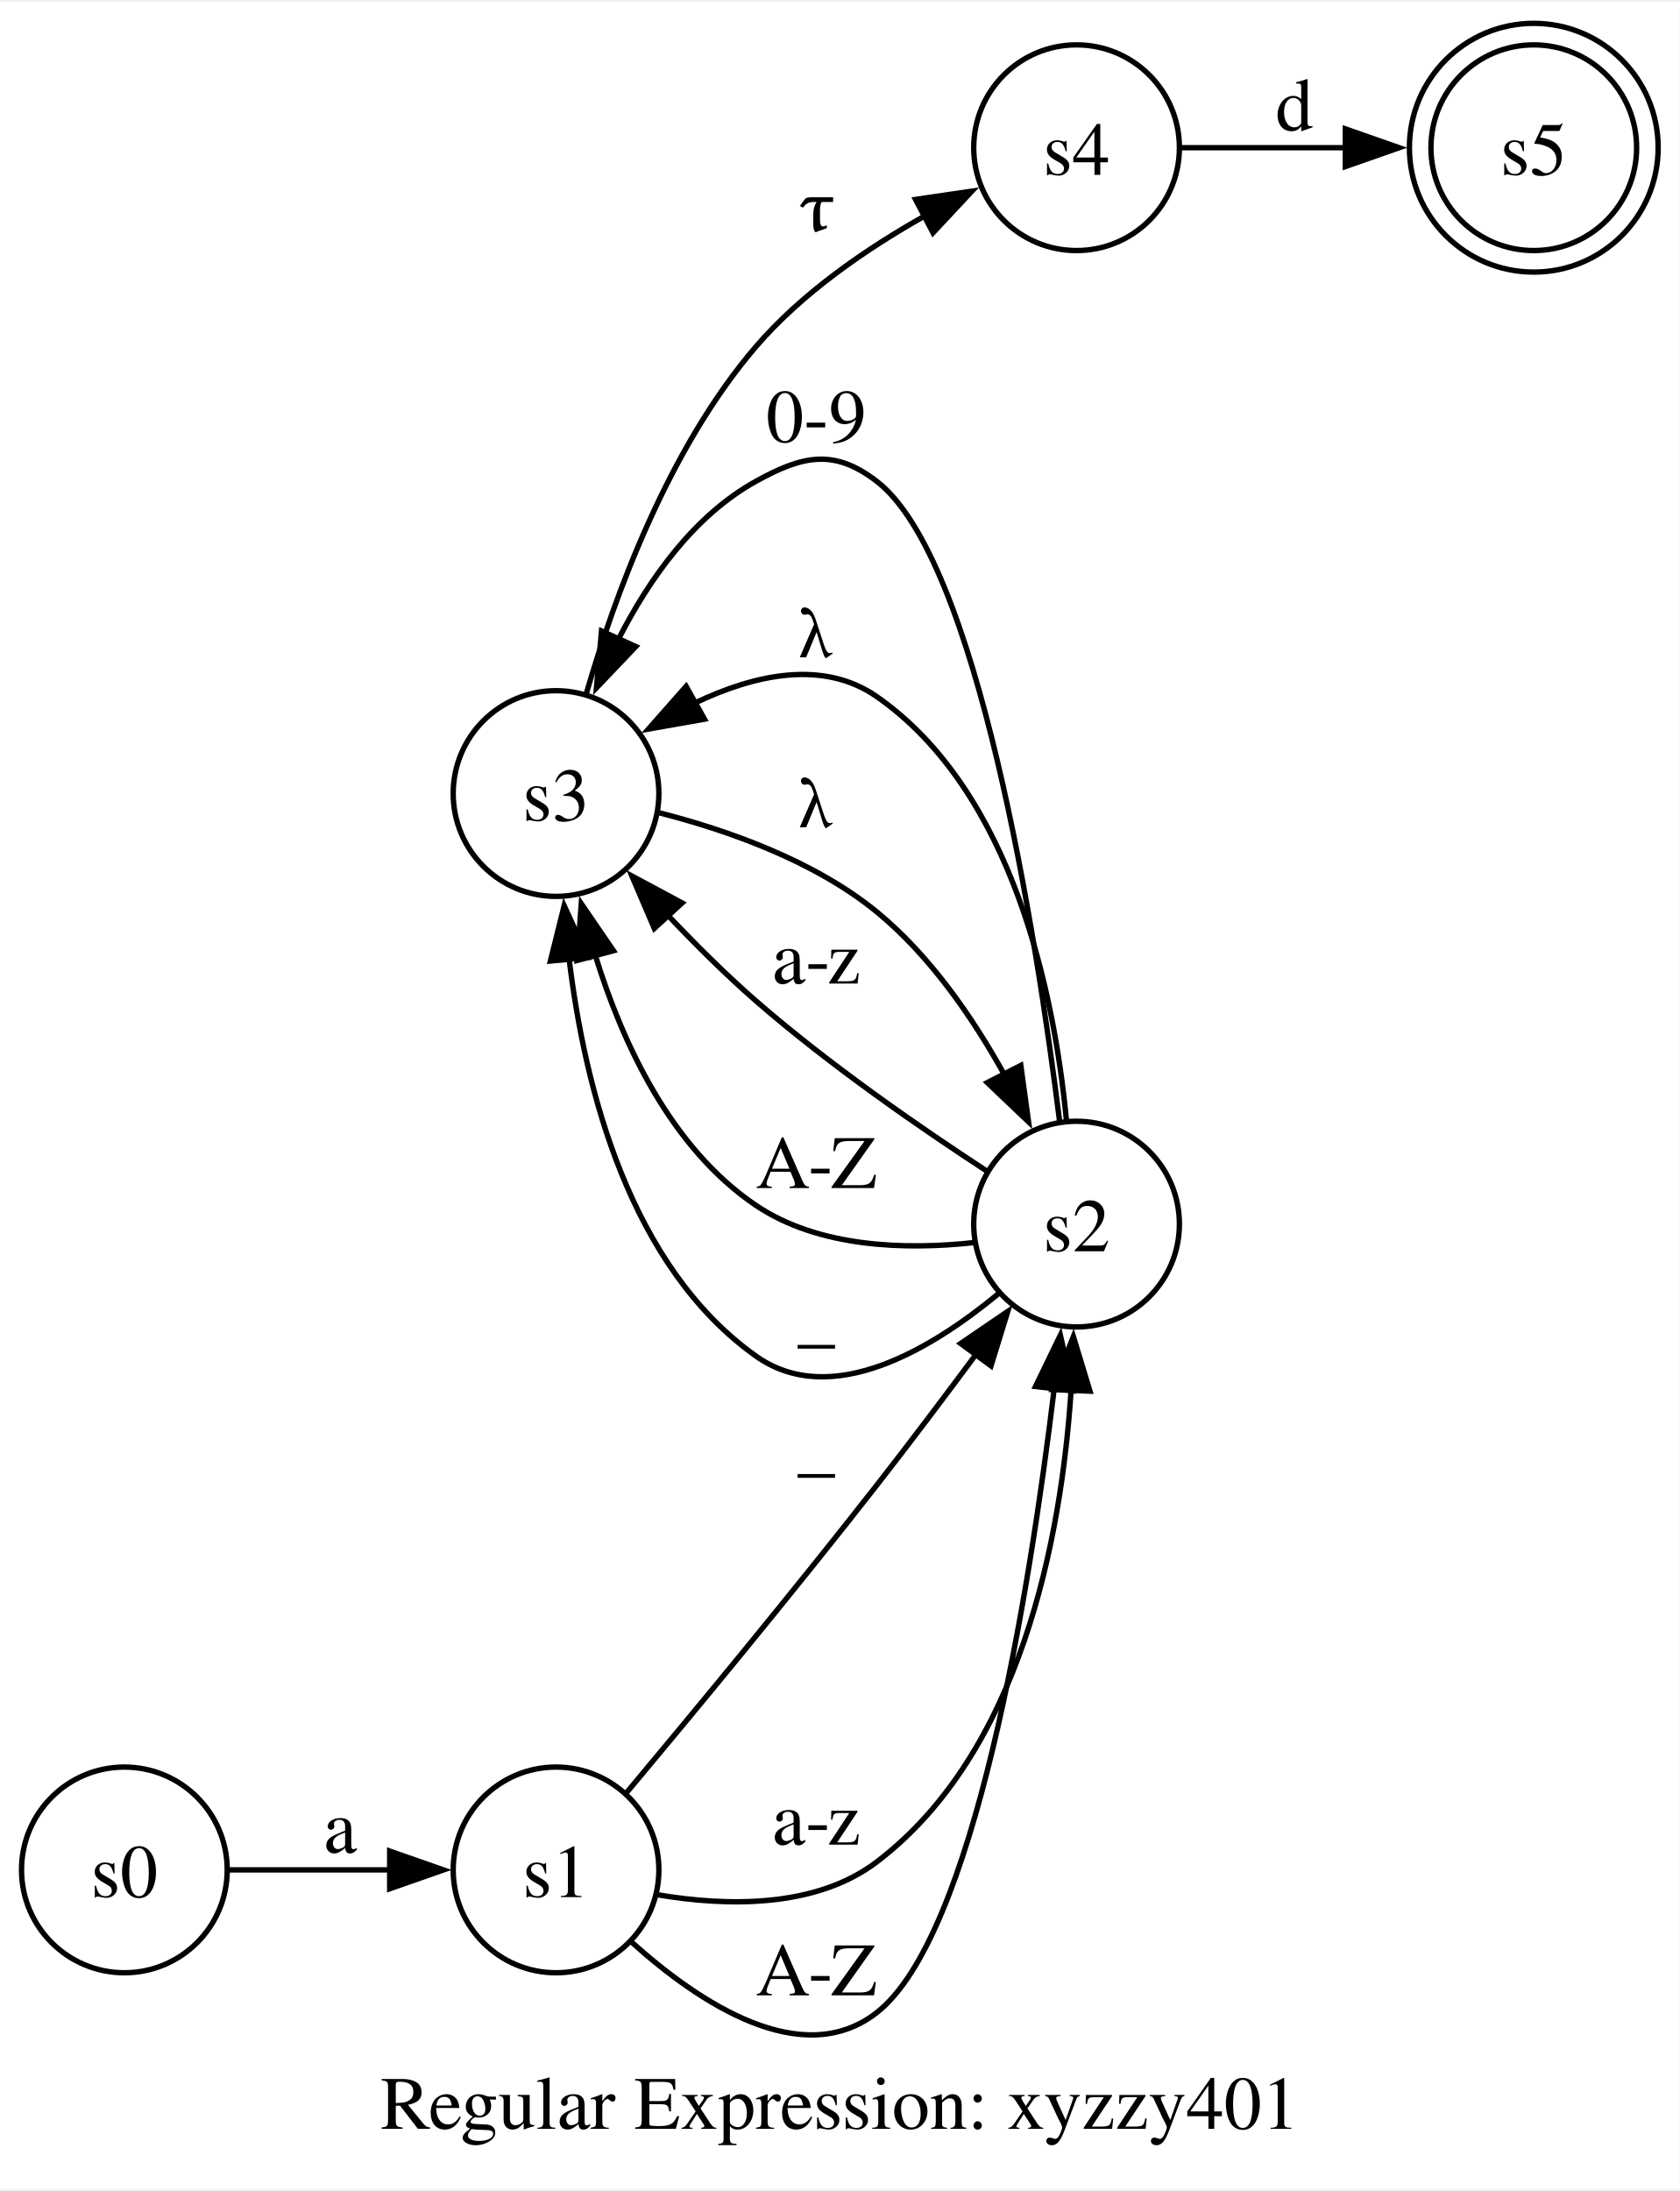
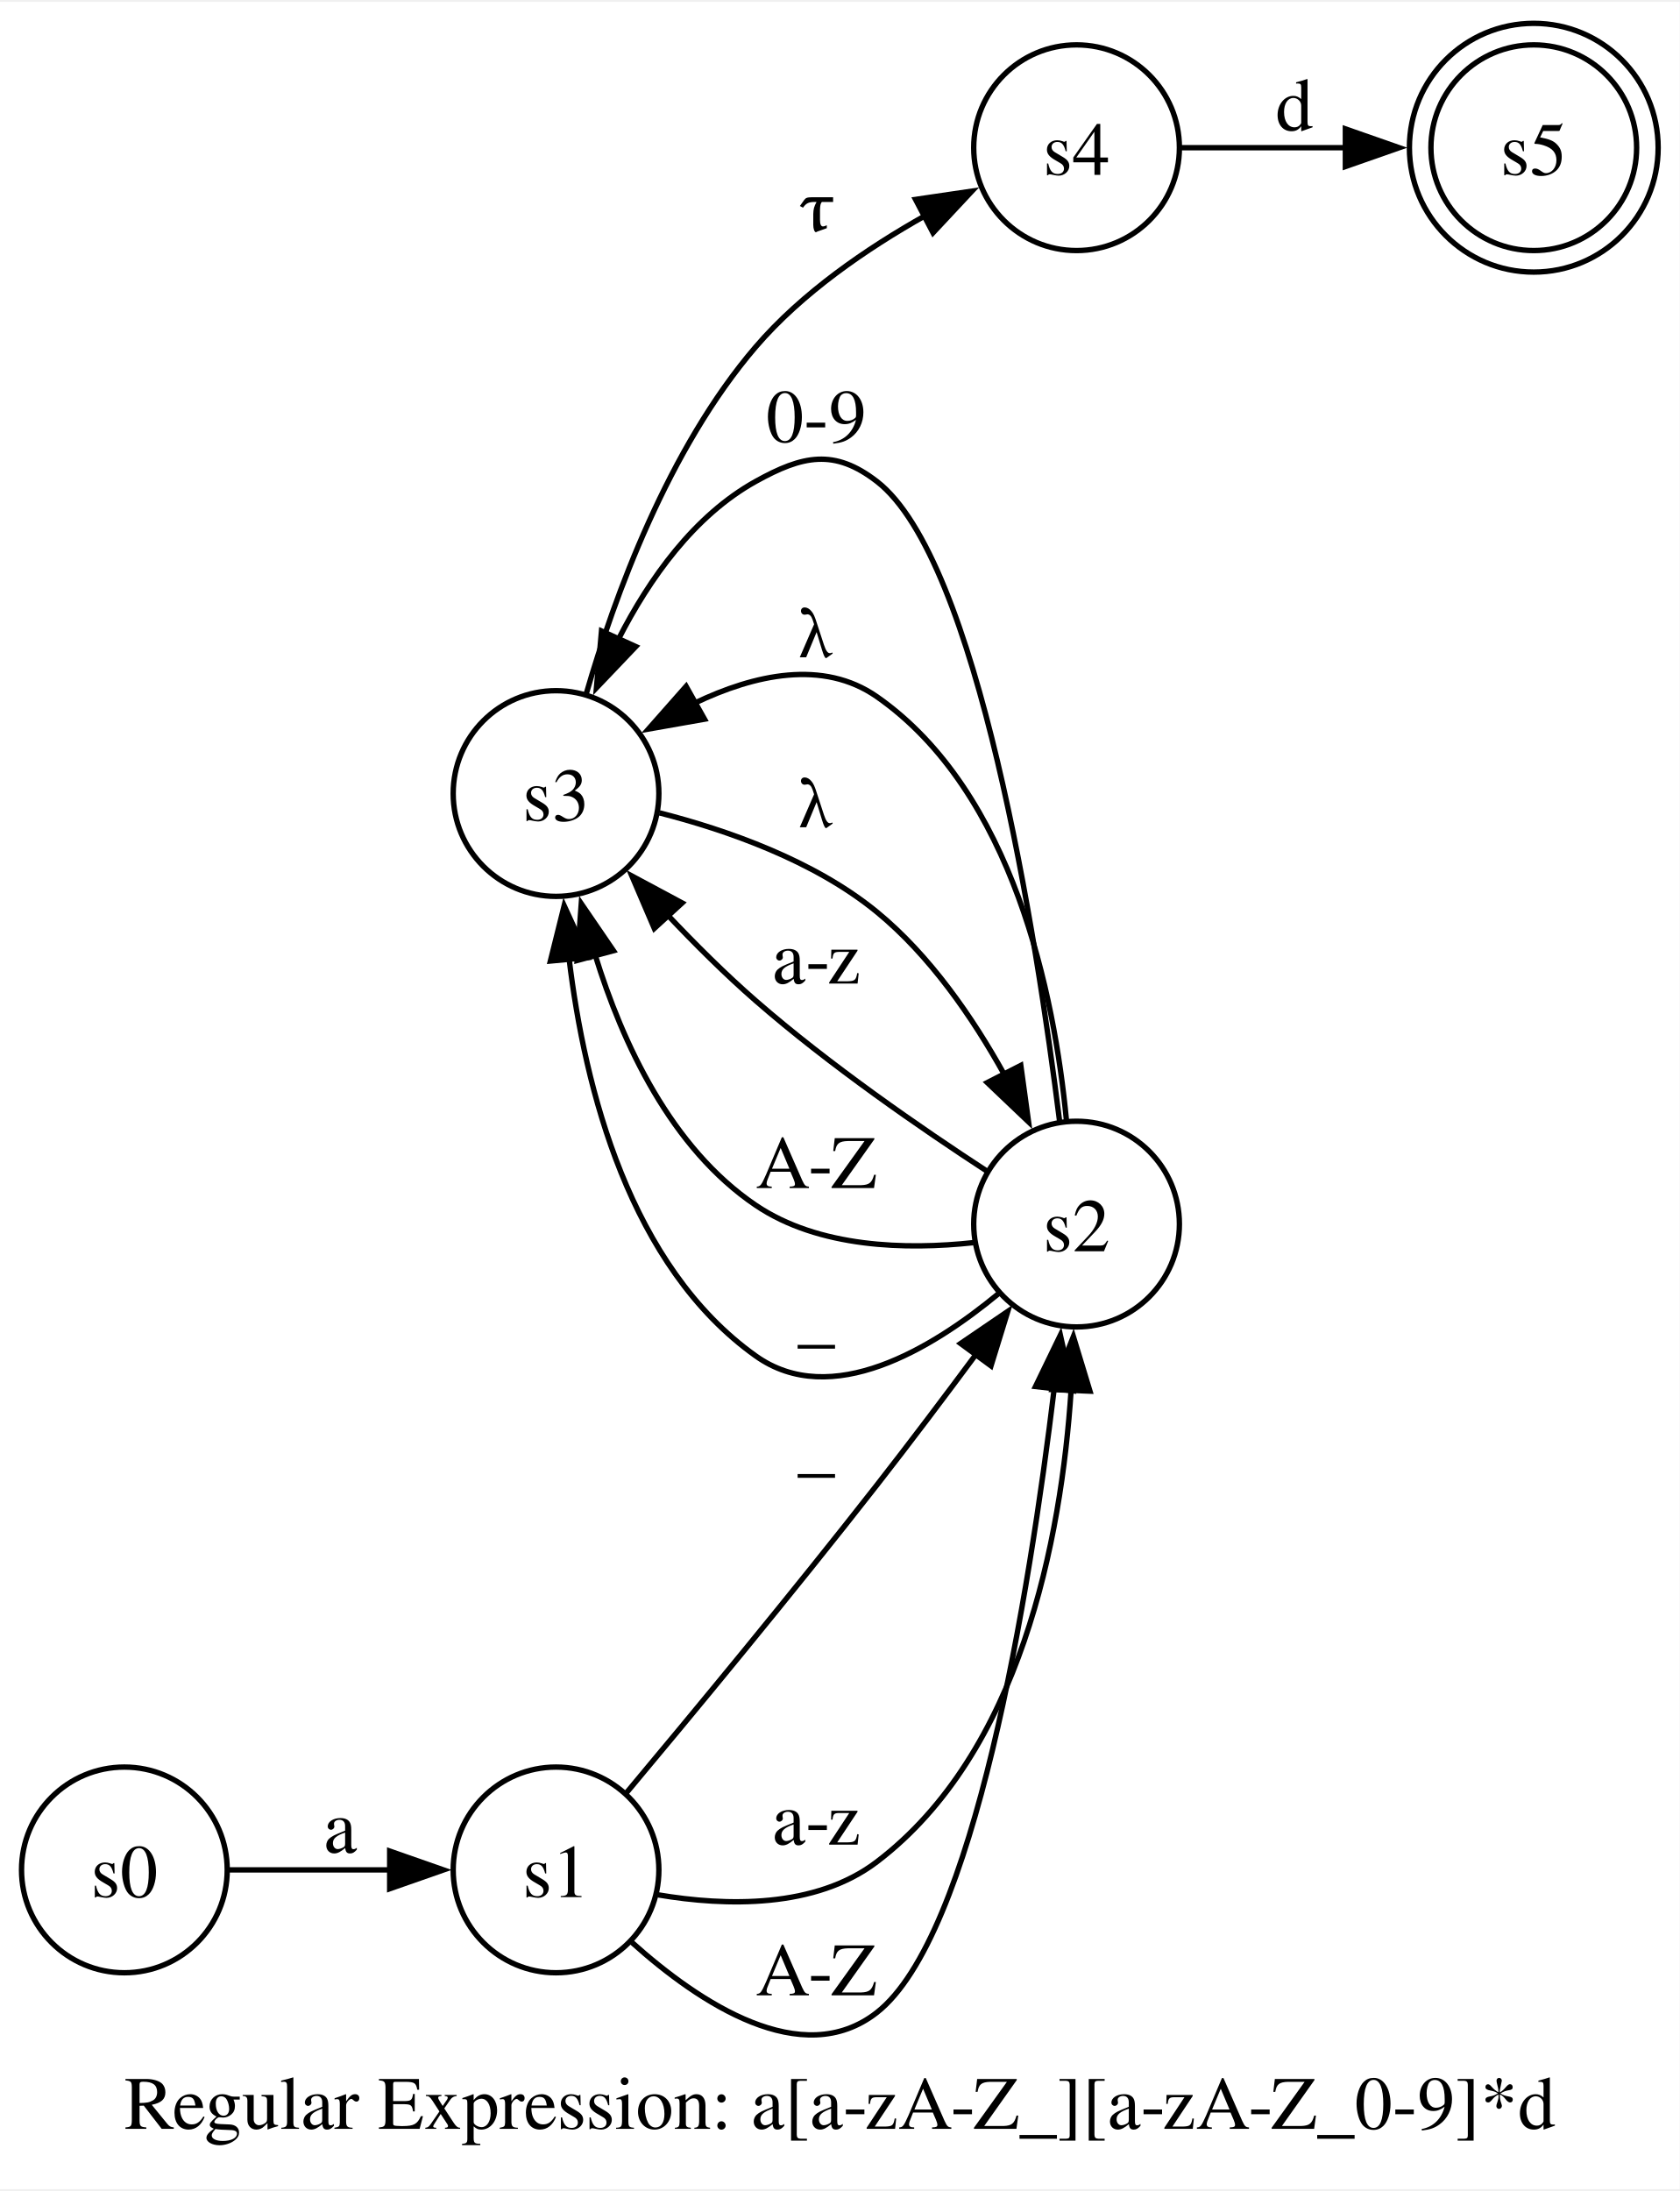
<svg xmlns="http://www.w3.org/2000/svg" width="276pt" height="360pt" viewBox="0.00 0.00 276.47 360.00">
  <g id="graph0" class="graph" transform="scale(0.885795 0.885795) rotate(0) translate(4 402.41)">
    <polygon fill="white" stroke="none" points="-4,4 -4,-402.41 308.11,-402.41 308.11,4 -4,4" />
-     <text text-anchor="middle" x="152.06" y="-7.2" font-family="Times,serif" font-size="14.00">Regular Expression: xyzzy401</text>
+     <text text-anchor="middle" x="152.06" y="-7.2" font-family="Times,serif" font-size="14.00">Regular Expression: a[a-zA-Z_][a-zA-Z_0-9]*d</text>
    <g id="node1" class="node">
      <ellipse fill="none" stroke="black" cx="281" cy="-375.31" rx="19.11" ry="19.11" />
      <ellipse fill="none" stroke="black" cx="281" cy="-375.31" rx="23.11" ry="23.11" />
      <text text-anchor="middle" x="281" y="-370.26" font-family="Times,serif" font-size="14.00">s5</text>
    </g>
    <g id="node2" class="node">
      <ellipse fill="none" stroke="black" cx="19.11" cy="-55.31" rx="19.11" ry="19.11" />
      <text text-anchor="middle" x="19.11" y="-50.26" font-family="Times,serif" font-size="14.00">s0</text>
    </g>
    <g id="node3" class="node">
      <ellipse fill="none" stroke="black" cx="99.32" cy="-55.31" rx="19.11" ry="19.11" />
      <text text-anchor="middle" x="99.32" y="-50.26" font-family="Times,serif" font-size="14.00">s1</text>
    </g>
    <g id="edge1" class="edge">
      <path fill="none" stroke="black" d="M38.64,-55.31C47.6,-55.31 58.58,-55.31 68.67,-55.31" />
      <polygon fill="black" stroke="black" points="68.41,-58.81 78.41,-55.31 68.41,-51.81 68.41,-58.81" />
      <text text-anchor="middle" x="59.22" y="-58.51" font-family="Times,serif" font-size="14.00">a</text>
    </g>
    <g id="node4" class="node">
      <ellipse fill="none" stroke="black" cx="196.04" cy="-175.31" rx="19.11" ry="19.11" />
      <text text-anchor="middle" x="196.04" y="-170.26" font-family="Times,serif" font-size="14.00">s2</text>
    </g>
    <g id="edge2" class="edge">
      <path fill="none" stroke="black" d="M118.26,-50.68C130.89,-48.55 147.51,-48.12 158.93,-56.81 185.62,-77.11 193.19,-116.64 195.03,-144.45" />
      <polygon fill="black" stroke="black" points="191.54,-144.56 195.45,-154.41 198.53,-144.27 191.54,-144.56" />
      <text text-anchor="middle" x="147.68" y="-60.01" font-family="Times,serif" font-size="14.00">a-z</text>
    </g>
    <g id="edge3" class="edge">
      <path fill="none" stroke="black" d="M113.41,-41.85C125.97,-30.57 145.04,-17.93 158.93,-28.81 176.97,-42.94 187.22,-106.2 191.9,-144.82" />
      <polygon fill="black" stroke="black" points="188.41,-145.13 193.03,-154.67 195.36,-144.33 188.41,-145.13" />
      <text text-anchor="middle" x="147.68" y="-32.01" font-family="Times,serif" font-size="14.00">A-Z</text>
    </g>
    <g id="edge4" class="edge">
      <path fill="none" stroke="black" d="M112.42,-69.66C124.41,-83.99 143.22,-106.7 158.93,-126.81 165.09,-134.69 171.66,-143.42 177.49,-151.28" />
      <polygon fill="black" stroke="black" points="174.5,-153.12 183.26,-159.09 180.14,-148.97 174.5,-153.12" />
      <text text-anchor="middle" x="147.68" y="-130.01" font-family="Times,serif" font-size="14.00">_</text>
    </g>
    <g id="node5" class="node">
      <ellipse fill="none" stroke="black" cx="99.32" cy="-255.31" rx="19.11" ry="19.11" />
      <text text-anchor="middle" x="99.32" y="-250.26" font-family="Times,serif" font-size="14.00">s3</text>
    </g>
    <g id="edge5" class="edge">
      <path fill="none" stroke="black" d="M179.48,-185.09C167.29,-193.03 150.15,-204.85 136.43,-216.81 130.81,-221.71 125.11,-227.38 119.96,-232.84" />
      <polygon fill="black" stroke="black" points="117.58,-230.25 113.41,-239.99 122.75,-234.98 117.58,-230.25" />
      <text text-anchor="middle" x="147.68" y="-220.01" font-family="Times,serif" font-size="14.00">a-z</text>
    </g>
    <g id="edge6" class="edge">
      <path fill="none" stroke="black" d="M176.86,-171.86C164.44,-170.52 148.17,-170.87 136.43,-178.81 120.71,-189.44 111.67,-208.82 106.56,-225.41" />
      <polygon fill="black" stroke="black" points="103.24,-224.29 104.01,-234.85 109.99,-226.11 103.24,-224.29" />
      <text text-anchor="middle" x="147.68" y="-182.01" font-family="Times,serif" font-size="14.00">A-Z</text>
    </g>
    <g id="edge7" class="edge">
      <path fill="none" stroke="black" d="M181.61,-162.44C169.14,-152.11 150.44,-140.82 136.43,-150.81 113.05,-167.46 104.67,-200.31 101.73,-224.76" />
      <polygon fill="black" stroke="black" points="98.27,-224.19 100.83,-234.47 105.24,-224.84 98.27,-224.19" />
      <text text-anchor="middle" x="147.68" y="-154.01" font-family="Times,serif" font-size="14.00">_</text>
    </g>
    <g id="edge8" class="edge">
      <path fill="none" stroke="black" d="M192.89,-194.41C188.59,-228.78 177.7,-298.82 158.93,-313.31 151.01,-319.42 145.17,-318.16 136.43,-313.31 124.96,-306.94 116.66,-295.24 110.93,-284.01" />
      <polygon fill="black" stroke="black" points="114.14,-282.62 106.83,-274.95 107.77,-285.51 114.14,-282.62" />
      <text text-anchor="middle" x="147.68" y="-320.63" font-family="Times,serif" font-size="14.00">0-9</text>
    </g>
    <g id="edge9" class="edge">
      <path fill="none" stroke="black" d="M194.15,-194.68C191.93,-217.8 184.36,-255.57 158.93,-273.31 148.94,-280.27 136.17,-277.42 125.1,-272.12" />
      <polygon fill="black" stroke="black" points="126.91,-269.13 116.48,-267.29 123.49,-275.23 126.91,-269.13" />
      <text text-anchor="middle" x="147.68" y="-280.63" font-family="Times,serif" font-size="14.00">λ</text>
    </g>
    <g id="edge10" class="edge">
      <path fill="none" stroke="black" d="M118.54,-251.72C130.97,-248.55 147.25,-242.88 158.93,-233.31 168.77,-225.24 176.7,-213.76 182.6,-203.13" />
      <polygon fill="black" stroke="black" points="185.68,-204.79 187.12,-194.3 179.45,-201.6 185.68,-204.79" />
      <text text-anchor="middle" x="147.68" y="-249.04" font-family="Times,serif" font-size="14.00">λ</text>
    </g>
    <g id="node6" class="node">
      <ellipse fill="none" stroke="black" cx="196.04" cy="-375.31" rx="19.11" ry="19.11" />
      <text text-anchor="middle" x="196.04" y="-370.26" font-family="Times,serif" font-size="14.00">s4</text>
    </g>
    <g id="edge11" class="edge">
      <path fill="none" stroke="black" d="M104.94,-273.86C110.17,-291.92 120.16,-319.34 136.43,-338.31 145.04,-348.34 157.05,-356.58 167.97,-362.71" />
      <polygon fill="black" stroke="black" points="166.12,-365.7 176.6,-367.24 169.37,-359.5 166.12,-365.7" />
      <text text-anchor="middle" x="147.68" y="-359.81" font-family="Times,serif" font-size="14.00">τ</text>
    </g>
    <g id="edge12" class="edge">
      <path fill="none" stroke="black" d="M215.45,-375.31C224.47,-375.31 235.62,-375.31 246.1,-375.31" />
      <polygon fill="black" stroke="black" points="245.99,-378.81 255.99,-375.31 245.99,-371.81 245.99,-378.81" />
      <text text-anchor="middle" x="236.52" y="-378.51" font-family="Times,serif" font-size="14.00">d</text>
    </g>
  </g>
</svg>
